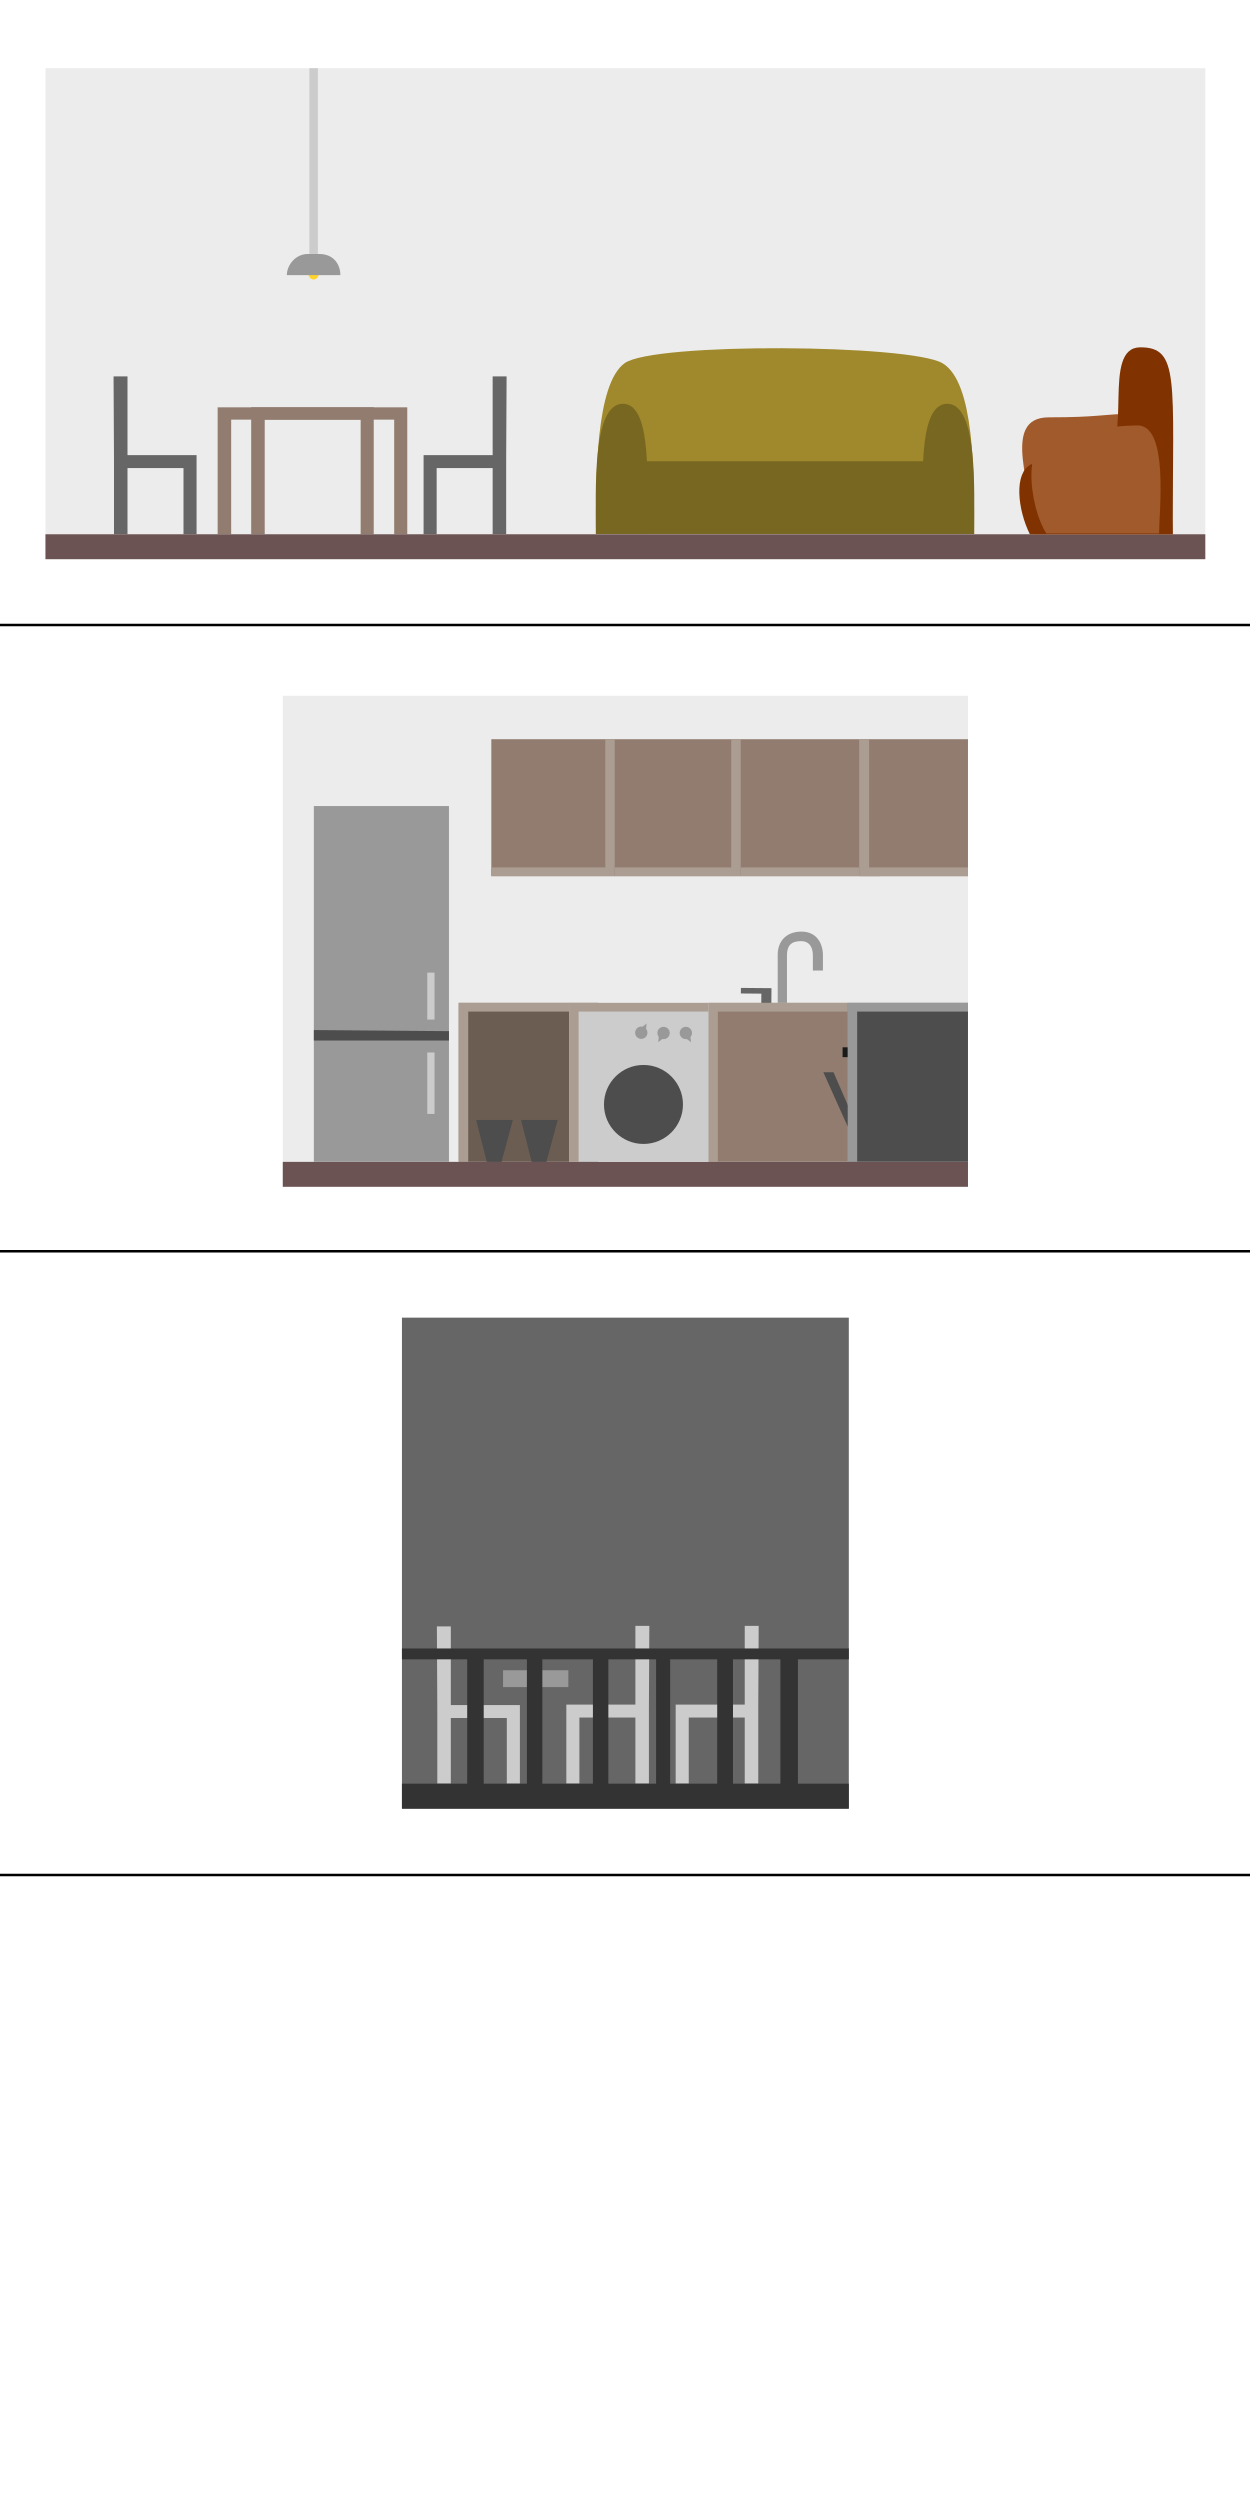
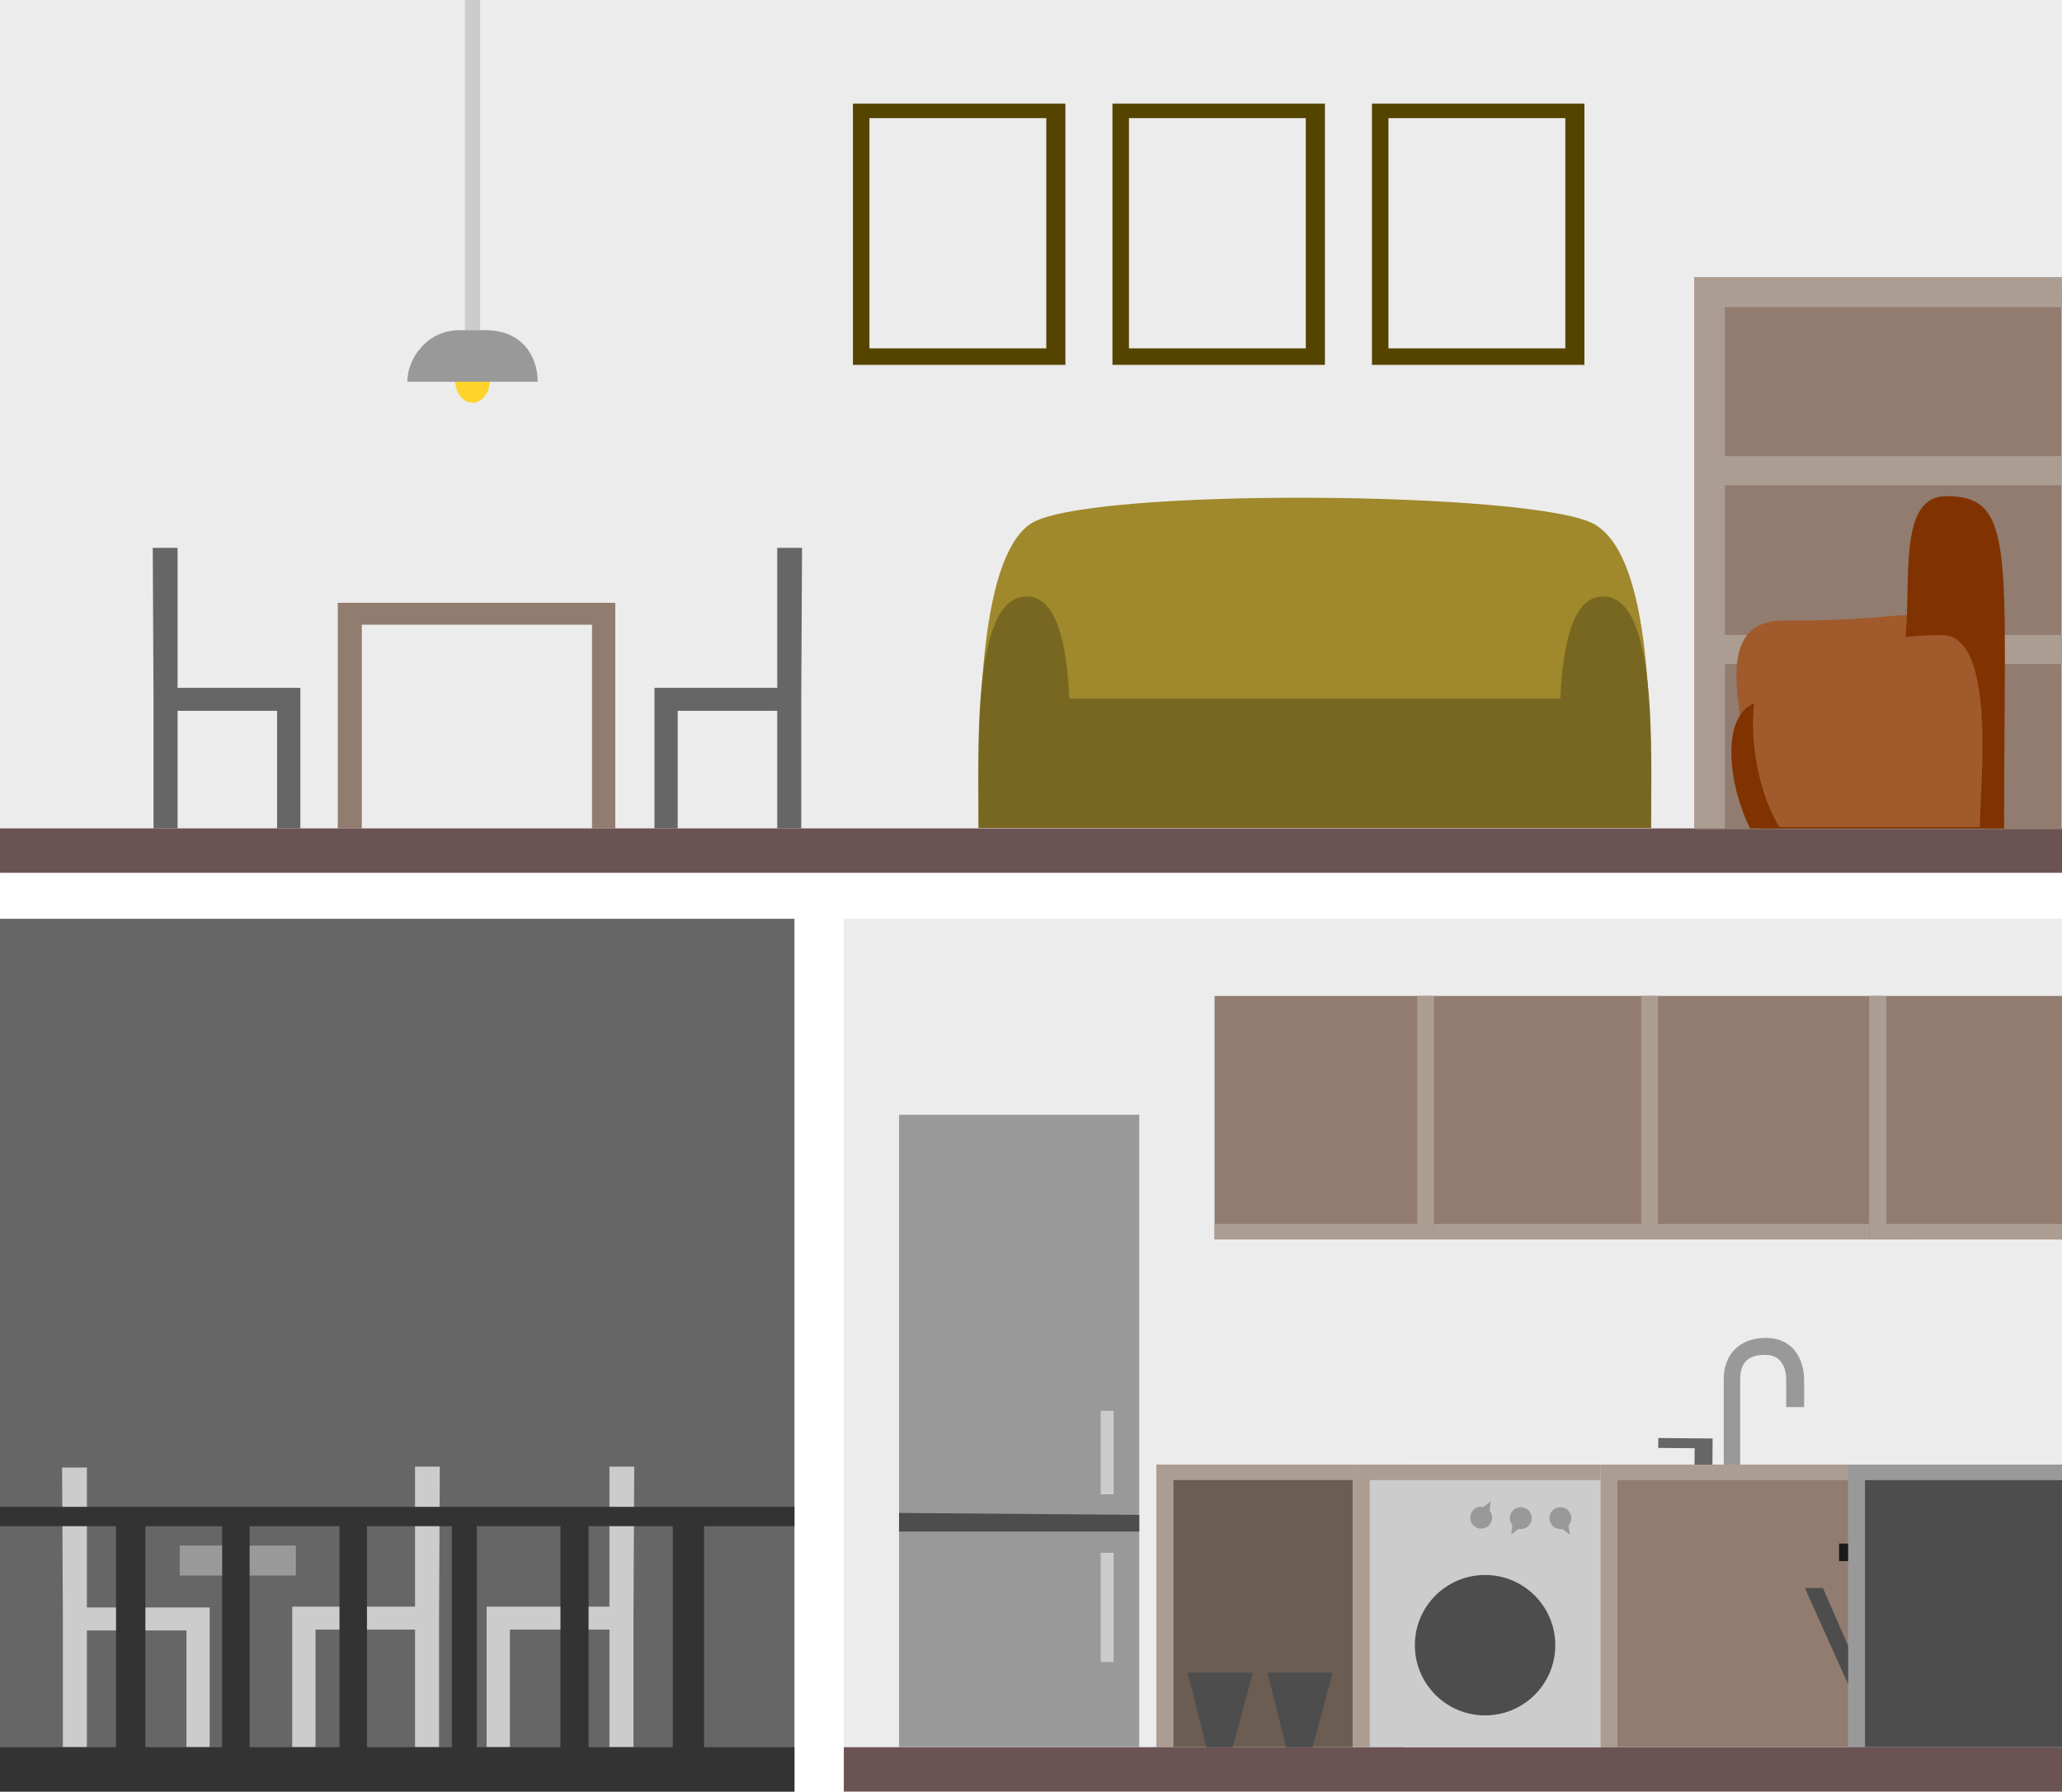
- <svg xmlns="http://www.w3.org/2000/svg" width="500" height="1000" viewBox="0 0 132.292 264.583" version="1.1" id="svg8">
+ <svg xmlns="http://www.w3.org/2000/svg" width="463.933" height="403.157" viewBox="0 0 122.749 106.669" version="1.1" id="svg8">
  <defs id="defs2" />
-   <g id="layer2" style="display:inline" />
-   <g id="layer1" transform="translate(0,8.3923342e-6)">
+   <g id="layer2" style="display:inline" transform="translate(-3.4144,-7.217529)" />
+   <g id="layer1" transform="translate(-3.4144,-7.217521)">
    <g transform="matrix(1.152466,0,0,1.152466,-78.9707,3.326696)" id="g1691-94-2" />
-     <g id="g10082" transform="translate(-466.3366,49.78593)">
+     <g id="g10082" transform="translate(-505.4613,-27.74467)">
      <rect y="89.665" x="508.876" height="51.965" width="47.293" id="rect1325-0-3" style="display:inline;opacity:1;fill:#666666;fill-opacity:1;stroke:none;stroke-width:0.618;stroke-miterlimit:4;stroke-dasharray:none;stroke-opacity:1" transform="translate(0,-8.392334e-6)" />
      <path id="path1372-5-5-0-9" d="m 535.013,131.063 v 7.925 0 h -1.431 v -7.002 h -5.925 v 7.002 h -1.384 v -8.371 h 7.309 v -8.332 h 1.476 z" style="fill:#cccccc;fill-opacity:1;stroke:none;stroke-width:0.165px;stroke-linecap:butt;stroke-linejoin:miter;stroke-opacity:1" />
      <path id="path1372-5-5-0" d="m 512.618,131.116 v 7.872 0 h 1.431 v -6.95 h 5.925 v 6.95 h 1.384 v -8.318 h -7.309 v -8.332 h -1.476 z" style="fill:#cccccc;fill-opacity:1;stroke:none;stroke-width:0.165px;stroke-linecap:butt;stroke-linejoin:miter;stroke-opacity:1" />
      <path id="path1372-5-5-0-9-2" d="m 546.586,131.063 v 7.925 0 h -1.431 v -7.002 h -5.925 v 7.002 h -1.384 v -8.371 h 7.309 v -8.332 h 1.476 z" style="fill:#cccccc;fill-opacity:1;stroke:none;stroke-width:0.165px;stroke-linecap:butt;stroke-linejoin:miter;stroke-opacity:1" />
      <rect y="126.982" x="519.576" height="1.784" width="6.912" id="rect2433" style="opacity:1;fill:#999999;fill-opacity:1;stroke:none;stroke-width:0.846;stroke-miterlimit:4;stroke-dasharray:none;stroke-opacity:1" />
      <path id="path2410" d="m 508.876,124.678 v 1.152 h 6.907 l -2e-5,13.158 h -6.907 l 5e-5,2.643 h 47.293 l -5e-5,-2.643 h -5.383 l 2e-5,-13.158 h 5.383 v -1.152 z m 8.653,1.152 h 4.571 l -2e-5,13.158 h -4.571 z m 6.206,0 h 5.351 l -2e-5,13.158 h -5.351 z m 13.526,0 h 4.979 l -3e-5,13.158 h -4.979 z m -6.54,0 h 5.053 l -2e-5,13.158 h -5.053 z m 13.191,0 h 5.016 l -2e-5,13.158 h -5.016 z" style="fill:#333333;stroke:none;stroke-width:0.21px;stroke-linecap:butt;stroke-linejoin:miter;stroke-opacity:1" />
    </g>
-     <g id="g10123" transform="translate(-529.1799,-16.02698)">
+     <g id="g10123" transform="translate(-505.4613,-27.74467)">
      <rect y="89.665" x="559.107" height="51.965" width="72.518" id="rect1325" style="display:inline;opacity:1;fill:#ececec;fill-opacity:1;stroke:none;stroke-width:0.766;stroke-miterlimit:4;stroke-dasharray:none;stroke-opacity:1" transform="translate(0,-8.392334e-6)" />
      <path id="rect2435" d="m 559.107,138.988 h 72.518 l 3e-5,2.643 h -72.518 z" style="opacity:1;fill:#6c5353;fill-opacity:1;stroke:none;stroke-width:0.846;stroke-miterlimit:4;stroke-dasharray:none;stroke-opacity:1" />
      <path style="fill:#666666;fill-opacity:1;stroke:none;stroke-width:0.165px;stroke-linecap:butt;stroke-linejoin:miter;stroke-opacity:1" d="m 610.813,122.311 0.015,-1.702 -3.234,-0.029 -0.006,0.589 2.169,0.02 -0.01,1.113 z" id="path1454" />
      <path id="path1588" d="m 576.694,138.988 v -37.654 h -14.299 v 37.654 z" style="fill:#999999;fill-opacity:1;stroke:none;stroke-width:0.165px;stroke-linecap:butt;stroke-linejoin:miter;stroke-opacity:1" />
      <path id="rect1327-3-6-7-3" d="m 577.731,122.163 v 16.825 h 14.741 v -16.825 z" style="opacity:1;fill:#6c5d53;fill-opacity:1;stroke:none;stroke-width:0.665;stroke-miterlimit:4;stroke-dasharray:none;stroke-opacity:1" />
      <path id="rect1327-3-6" d="m 604.155,122.163 v 16.825 h 14.741 v -16.825 z" style="opacity:1;fill:#917c6f;fill-opacity:1;stroke:none;stroke-width:0.665;stroke-miterlimit:4;stroke-dasharray:none;stroke-opacity:1" />
      <path id="rect1333" d="m 618.354,126.865 h 1.085 v 1.043 h -1.085 z" style="opacity:1;fill:#1a1a1a;fill-opacity:1;stroke:none;stroke-width:0.665;stroke-miterlimit:4;stroke-dasharray:none;stroke-opacity:1" />
      <path id="rect1327-3" d="m 618.896,122.163 v 11.924 1.475 3.425 h 12.729 v -16.825 z" style="opacity:1;fill:#4d4d4d;fill-opacity:1;stroke:none;stroke-width:0.665;stroke-miterlimit:4;stroke-dasharray:none;stroke-opacity:1" />
      <path id="path1372" d="m 604.155,122.163 v 16.825 0 h 1.001 v -15.902 h 13.741 v -0.923 z" style="fill:#ac9d93;fill-opacity:1;stroke:none;stroke-width:0.165px;stroke-linecap:butt;stroke-linejoin:miter;stroke-opacity:1" />
      <path id="rect1327-3-6-7" d="m 589.414,122.163 v 16.825 h 14.741 v -16.825 z" style="opacity:1;fill:#cccccc;fill-opacity:1;stroke:none;stroke-width:0.665;stroke-miterlimit:4;stroke-dasharray:none;stroke-opacity:1" />
      <path id="path1372-5" d="m 589.414,122.163 v 16.825 0 h 1.001 v -15.902 h 13.741 v -0.923 z" style="fill:#ac9d93;fill-opacity:1;stroke:none;stroke-width:0.165px;stroke-linecap:butt;stroke-linejoin:miter;stroke-opacity:1" />
      <path id="path1372-5-5" d="m 577.731,122.163 v 16.825 0 h 1.001 v -15.902 h 10.683 v -0.923 z" style="fill:#ac9d93;stroke:none;stroke-width:0.165px;stroke-linecap:butt;stroke-linejoin:miter;stroke-opacity:1" />
      <path id="path1437" d="m 611.488,122.163 v -5.029 c -0.026,-1.489 0.903,-2.513 2.513,-2.513 1.61,0 2.273,1.255 2.273,2.511 v 1.609 h -1.067 v -1.624 c 0,-0.609 -0.217,-1.488 -1.25,-1.488 -1.034,0 -1.49,0.46 -1.49,1.49 v 5.043 z" style="fill:#999999;fill-opacity:1;stroke:none;stroke-width:0.165px;stroke-linecap:butt;stroke-linejoin:miter;stroke-opacity:1" />
      <path id="path1590" d="m 580.691,138.988 h 1.57 l 1.2,-4.437 h -3.886 z" style="fill:#4d4d4d;fill-opacity:1;stroke:none;stroke-width:0.165px;stroke-linecap:butt;stroke-linejoin:miter;stroke-opacity:1" />
      <path id="path1590-7" d="m 585.442,138.988 h 1.57 l 1.2,-4.437 h -3.886 z" style="fill:#4d4d4d;fill-opacity:1;stroke:none;stroke-width:0.165px;stroke-linecap:butt;stroke-linejoin:miter;stroke-opacity:1" />
      <path id="path1624" d="m 562.396,125.041 v 1.11 h 14.299 v -0.994 z" style="fill:#4d4d4d;fill-opacity:1;stroke:none;stroke-width:0.165px;stroke-linecap:butt;stroke-linejoin:miter;stroke-opacity:1" />
      <path id="path1624-6" d="m 574.399,118.962 v 4.969 h 0.769 v -4.969 z" style="fill:#cccccc;fill-opacity:1;stroke:none;stroke-width:0.165px;stroke-linecap:butt;stroke-linejoin:miter;stroke-opacity:1" />
      <path id="path1624-6-1" d="m 574.399,127.414 v 6.501 h 0.769 v -6.501 z" style="fill:#cccccc;fill-opacity:1;stroke:none;stroke-width:0.165px;stroke-linecap:butt;stroke-linejoin:miter;stroke-opacity:1" />
      <path id="rect1327-3-4" d="m 616.32,129.511 2.283,5.09 0.351,0.755 0.815,1.753 0.777,-0.361 -3.153,-7.237 z" style="opacity:1;fill:#4d4d4d;fill-opacity:1;stroke:none;stroke-width:0.13;stroke-miterlimit:4;stroke-dasharray:none;stroke-opacity:1" />
      <path id="path1372-6" d="m 618.896,122.163 v 16.825 0 h 1.001 v -15.902 h 11.728 v -0.923 z" style="fill:#999999;fill-opacity:1;stroke:none;stroke-width:0.165px;stroke-linecap:butt;stroke-linejoin:miter;stroke-opacity:1" />
      <path id="rect1327-3-6-7-9" d="M 594.242,108.752 V 94.26 h -13.064 v 14.492 z" style="opacity:1;fill:#917c6f;fill-opacity:1;stroke:none;stroke-width:0.665;stroke-miterlimit:4;stroke-dasharray:none;stroke-opacity:1" />
      <path id="path1372-5-4" d="m 594.242,108.752 v -14.492 0 h -1.001 v 13.569 h -12.063 v 0.923 z" style="fill:#ac9d93;fill-opacity:1;stroke:none;stroke-width:0.165px;stroke-linecap:butt;stroke-linejoin:miter;stroke-opacity:1" />
      <path id="rect1327-3-6-7-9-6" d="M 607.571,108.752 V 94.26 h -13.329 v 14.492 z" style="opacity:1;fill:#917c6f;fill-opacity:1;stroke:none;stroke-width:0.665;stroke-miterlimit:4;stroke-dasharray:none;stroke-opacity:1" />
      <path id="path1372-5-4-9" d="m 607.571,108.752 v -14.492 0 h -1.001 v 13.569 h -12.328 v 0.923 z" style="fill:#ac9d93;fill-opacity:1;stroke:none;stroke-width:0.165px;stroke-linecap:butt;stroke-linejoin:miter;stroke-opacity:1" />
      <path id="rect1327-3-6-7-9-2" d="M 620.164,108.752 V 94.26 h -12.593 v 14.492 z" style="opacity:1;fill:#917c6f;fill-opacity:1;stroke:none;stroke-width:0.665;stroke-miterlimit:4;stroke-dasharray:none;stroke-opacity:1" />
      <path id="path1372-5-4-2" d="m 622.312,108.752 v -0.923 h -14.741 v 0.923 z" style="fill:#ac9d93;fill-opacity:1;stroke:none;stroke-width:0.165px;stroke-linecap:butt;stroke-linejoin:miter;stroke-opacity:1" />
      <path id="rect1327-3-6-7-9-7" d="M 620.164,108.752 V 94.26 h 11.46 v 14.492 z" style="opacity:1;fill:#917c6f;fill-opacity:1;stroke:none;stroke-width:0.665;stroke-miterlimit:4;stroke-dasharray:none;stroke-opacity:1" />
      <path id="path1372-5-4-5" d="m 620.164,108.752 v -14.492 0 h 1.001 v 13.569 h 10.46 v 0.923 z" style="fill:#ac9d93;fill-opacity:1;stroke:none;stroke-width:0.165px;stroke-linecap:butt;stroke-linejoin:miter;stroke-opacity:1" />
      <circle r="4.18" cy="132.915" cx="597.281" id="path9990" style="opacity:1;fill:#4d4d4d;fill-opacity:1;stroke:none;stroke-width:1.065;stroke-miterlimit:4;stroke-dasharray:none;stroke-opacity:1" />
      <g style="fill:#999999;fill-opacity:1" transform="rotate(-150.8863,598.6445,125.0216)" id="g10019">
        <circle style="opacity:1;fill:#999999;fill-opacity:1;stroke:none;stroke-width:1.065;stroke-miterlimit:4;stroke-dasharray:none;stroke-opacity:1" id="path9994" cx="597.818" cy="125.105" r="0.653" />
        <path style="fill:#999999;fill-opacity:1;stroke:none;stroke-width:0.265px;stroke-linecap:butt;stroke-linejoin:miter;stroke-opacity:1" d="m 597.63,124.48 0.209,-0.507 0.218,0.525 -0.199,0.487 z" id="path9996" />
      </g>
      <g style="fill:#999999;fill-opacity:1" transform="rotate(29.11371,597.0153,123.7339)" id="g10019-0">
        <circle style="opacity:1;fill:#999999;fill-opacity:1;stroke:none;stroke-width:1.065;stroke-miterlimit:4;stroke-dasharray:none;stroke-opacity:1" id="path9994-4" cx="597.818" cy="125.105" r="0.653" />
        <path style="fill:#999999;fill-opacity:1;stroke:none;stroke-width:0.265px;stroke-linecap:butt;stroke-linejoin:miter;stroke-opacity:1" d="m 597.63,124.48 0.209,-0.507 0.218,0.525 -0.199,0.487 z" id="path9996-8" />
      </g>
      <g style="fill:#999999;fill-opacity:1" transform="rotate(149.1137,599.7577,125.7728)" id="g10019-04">
        <circle style="opacity:1;fill:#999999;fill-opacity:1;stroke:none;stroke-width:1.065;stroke-miterlimit:4;stroke-dasharray:none;stroke-opacity:1" id="path9994-2" cx="597.818" cy="125.105" r="0.653" />
        <path style="fill:#999999;fill-opacity:1;stroke:none;stroke-width:0.265px;stroke-linecap:butt;stroke-linejoin:miter;stroke-opacity:1" d="m 597.63,124.48 0.209,-0.507 0.218,0.525 -0.199,0.487 z" id="path9996-9" />
      </g>
    </g>
-     <g id="g10073" transform="translate(-504.0643,-27.6544)">
+     <g id="g10073" transform="translate(-505.4613,-27.6544)">
      <rect y="34.872" x="508.876" height="51.965" width="122.749" id="rect1325-0" style="display:inline;opacity:1;fill:#ececec;fill-opacity:1;stroke:none;stroke-width:0.996;stroke-miterlimit:4;stroke-dasharray:none;stroke-opacity:1" transform="translate(0,-8.392334e-6)" />
-       <path id="path1372-5-5-0-9-1-0" d="m 516.128,76.269 v 7.925 0 h 1.431 v -7.002 h 5.925 v 7.002 h 1.384 v -8.371 h -7.309 v -8.332 h -1.476 z" style="display:inline;fill:#666666;fill-opacity:1;stroke:none;stroke-width:0.165px;stroke-linecap:butt;stroke-linejoin:miter;stroke-opacity:1" transform="translate(0,-8.392334e-6)" />
-       <path id="path1372-5-5-0-9-1-4" d="m 557.634,76.269 v 7.925 0 h -1.431 v -7.002 h -5.925 v 7.002 h -1.384 v -8.371 h 7.309 v -8.332 h 1.476 z" style="display:inline;fill:#666666;fill-opacity:1;stroke:none;stroke-width:0.165px;stroke-linecap:butt;stroke-linejoin:miter;stroke-opacity:1" transform="translate(0,-8.392334e-6)" />
-       <path id="path1372-5-5-0-9-1-0-2" d="m 527.099,70.763 v 13.431 0 h 1.431 V 72.066 h 13.703 v 12.128 h 1.384 v -13.431 z" style="display:inline;fill:#917c6f;fill-opacity:1;stroke:none;stroke-width:0.165px;stroke-linecap:butt;stroke-linejoin:miter;stroke-opacity:1" transform="translate(0,-8.392334e-6)" />
-       <path id="path1372-5-5-0-9-1-0-2-2" d="m 530.649,70.763 v 13.431 0 h 1.431 V 72.066 h 13.703 v 12.128 h 1.384 v -13.431 z" style="display:inline;fill:#917c6f;fill-opacity:1;stroke:none;stroke-width:0.165px;stroke-linecap:butt;stroke-linejoin:miter;stroke-opacity:1" transform="translate(0,-8.392334e-6)" />
-       <path id="path10159" d="m 536.804,34.872 v 19.661 h 0.901 V 34.872 Z" style="display:inline;fill:#cccccc;fill-opacity:1;stroke:none;stroke-width:0.265px;stroke-linecap:butt;stroke-linejoin:miter;stroke-opacity:1" transform="translate(0,-8.392334e-6)" />
-       <path id="path10163" d="m 537.834,56.494 c 0,0.412 -0.259,0.746 -0.579,0.746 -0.32,-5e-6 -0.579,-0.334 -0.579,-0.746 0,-0.412 0.259,-0.746 0.579,-0.746 0.32,-2e-6 0.579,0.334 0.579,0.746 z" style="display:inline;opacity:1;fill:#ffd42a;fill-opacity:1;stroke:none;stroke-width:1.065;stroke-miterlimit:4;stroke-dasharray:none;stroke-opacity:1" transform="translate(0,-8.392334e-6)" />
-       <path id="path10161" d="m 536.66,54.533 c -1.34,0 -2.239,1.193 -2.239,2.239 h 5.666 c 0,-1.134 -0.703,-2.239 -2.249,-2.239 z" style="display:inline;fill:#999999;fill-opacity:1;stroke:none;stroke-width:0.265px;stroke-linecap:butt;stroke-linejoin:miter;stroke-opacity:1" transform="translate(0,-8.392334e-6)" />
+       <path id="path1372-5-5-0-9-1-0" d="m 518.014,76.269 v 7.925 0 h 1.431 v -7.002 h 5.925 v 7.002 h 1.384 v -8.371 h -7.309 v -8.332 h -1.476 z" style="display:inline;fill:#666666;fill-opacity:1;stroke:none;stroke-width:0.165px;stroke-linecap:butt;stroke-linejoin:miter;stroke-opacity:1" />
+       <path id="path1372-5-5-0-9-1-4" d="m 556.575,76.269 v 7.925 0 h -1.431 v -7.002 h -5.925 v 7.002 h -1.384 v -8.371 h 7.309 v -8.332 h 1.476 z" style="display:inline;fill:#666666;fill-opacity:1;stroke:none;stroke-width:0.165px;stroke-linecap:butt;stroke-linejoin:miter;stroke-opacity:1" />
+       <path id="path1372-5-5-0-9-1-0-2" d="m 528.984,70.763 v 13.431 0 h 1.431 V 72.066 h 13.703 v 12.128 h 1.384 v -13.431 z" style="display:inline;fill:#917c6f;fill-opacity:1;stroke:none;stroke-width:0.165px;stroke-linecap:butt;stroke-linejoin:miter;stroke-opacity:1" />
+       <path id="path10159" d="m 536.554,34.872 v 19.661 h 0.901 V 34.872 Z" style="display:inline;fill:#cccccc;fill-opacity:1;stroke:none;stroke-width:0.265px;stroke-linecap:butt;stroke-linejoin:miter;stroke-opacity:1" />
+       <path id="path10163" d="m 538.034,57.523 c 0,0.733 -0.461,1.326 -1.03,1.326 -0.569,-8e-6 -1.03,-0.594 -1.03,-1.326 0,-0.733 0.461,-1.326 1.03,-1.326 0.569,-3e-6 1.03,0.594 1.03,1.326 z" style="display:inline;opacity:1;fill:#ffd42a;fill-opacity:1;stroke:none;stroke-width:1.893;stroke-miterlimit:4;stroke-dasharray:none;stroke-opacity:1" />
+       <path id="path10161" d="m 536.191,54.533 c -1.835,0 -3.066,1.634 -3.066,3.066 h 7.759 c 0,-1.553 -0.963,-3.066 -3.079,-3.066 z" style="display:inline;fill:#999999;fill-opacity:1;stroke:none;stroke-width:0.362px;stroke-linecap:butt;stroke-linejoin:miter;stroke-opacity:1" />
      <path id="rect2435-5" d="m 508.876,84.194 h 122.749 l 2e-5,2.643 H 508.876 Z" style="opacity:1;fill:#6c5353;fill-opacity:1;stroke:none;stroke-width:1.101;stroke-miterlimit:4;stroke-dasharray:none;stroke-opacity:1" />
      <path id="rect1327-3-6-7-3-4" d="m 570.177,66.088 c -3.087,2.221 -3.048,12.057 -3.048,18.079 h 40.031 c 0,-6.355 0.07,-16.087 -3.363,-18.079 -3.434,-1.993 -30.533,-2.221 -33.62,0 z" style="opacity:1;fill:#a0892c;fill-opacity:1;stroke:none;stroke-width:0.665;stroke-miterlimit:4;stroke-dasharray:none;stroke-opacity:1" />
      <path id="rect2487" d="m 571.294,76.467 h 32.122 V 84.168 h -32.122 z" style="opacity:1;fill:#786721;fill-opacity:1;stroke:none;stroke-width:0.846;stroke-miterlimit:4;stroke-dasharray:none;stroke-opacity:1" />
      <path id="path2470-0" d="m 607.161,84.168 c 0,-4.639 0.415,-13.782 -2.855,-13.782 -3.27,0 -2.523,9.137 -2.527,13.782 z" style="fill:#786721;fill-opacity:1;stroke:none;stroke-width:0.21px;stroke-linecap:butt;stroke-linejoin:miter;stroke-opacity:1" />
      <path id="path2470-0-5" d="m 567.13,84.168 c 0,-4.639 -0.415,-13.782 2.855,-13.782 3.27,0 2.523,9.137 2.527,13.782 z" style="fill:#786721;fill-opacity:1;stroke:none;stroke-width:0.21px;stroke-linecap:butt;stroke-linejoin:miter;stroke-opacity:1" />
+       <path id="rect1327-3-6-7-9-3" d="M 631.603,84.246 V 51.371 h -21.863 v 32.876 z" style="opacity:1;fill:#917c6f;fill-opacity:1;stroke:none;stroke-width:1.296;stroke-miterlimit:4;stroke-dasharray:none;stroke-opacity:1" />
+       <path style="fill:#ac9d93;fill-opacity:1;stroke:none;stroke-width:1px;stroke-linecap:butt;stroke-linejoin:miter;stroke-opacity:1" d="M 381.221 62.357 L 381.221 186.414 L 388.092 186.414 L 388.092 149.418 L 463.934 149.418 L 463.934 142.885 L 388.092 142.885 L 388.092 109.193 L 463.852 109.193 L 463.852 102.66 L 388.092 102.66 L 388.092 69.107 L 463.934 69.107 L 463.852 62.357 L 381.221 62.357 z " transform="matrix(0.2645833,0,0,0.2645833,508.8757,34.87192)" id="path935-5" />
      <path id="path2470-0-0" d="m 628.178,84.194 c 0,-2.32 -0.78,-12.856 -4.164,-12.774 -3.384,0.081 -3.726,0.402 -8.949,0.402 -5.223,0 -1.589,7.726 -1.599,12.372 z" style="fill:#a05a2c;fill-opacity:1;stroke:none;stroke-width:0.358px;stroke-linecap:butt;stroke-linejoin:miter;stroke-opacity:1" />
      <path id="path2470-0-58" d="m 628.178,84.194 c 0,-16.401 0.728,-19.782 -3.43,-19.782 -4.158,0 -0.68,10.154 -3.979,11.832 -2.663,1.183 -6.819,0.188 -7.567,0.547 -1.86,0.891 -1.449,4.771 -0.146,7.403 h 7.398 z" style="fill:#803300;fill-opacity:1;stroke:none;stroke-width:0.302px;stroke-linecap:butt;stroke-linejoin:miter;stroke-opacity:1" />
      <path id="path2470-0-0-6" d="m 626.734,84.116 c 0,-2.32 1.067,-11.52 -2.317,-11.439 -3.384,0.081 -2.311,0.402 -7.535,0.402 -5.224,2.19e-4 -3.82,8.454 -2.071,11.036 z" style="fill:#a05a2c;fill-opacity:1;stroke:none;stroke-width:0.358px;stroke-linecap:butt;stroke-linejoin:miter;stroke-opacity:1" />
+       <path style="fill:#554400;stroke:none;stroke-width:0.265px;stroke-linecap:butt;stroke-linejoin:miter;stroke-opacity:1" d="m 559.65,41.041 v 15.555 h 12.648 V 41.041 Z m 0.982,0.864 h 10.528 v 13.709 H 560.632 Z" id="path953" />
+       <path style="fill:#554400;stroke:none;stroke-width:0.265px;stroke-linecap:butt;stroke-linejoin:miter;stroke-opacity:1" d="m 575.099,41.041 v 15.555 h 12.648 V 41.041 Z m 0.982,0.864 h 10.528 v 13.709 H 576.081 Z" id="path953-5" />
+       <path style="fill:#554400;stroke:none;stroke-width:0.265px;stroke-linecap:butt;stroke-linejoin:miter;stroke-opacity:1" d="m 590.547,41.041 v 15.555 h 12.648 V 41.041 Z m 0.982,0.864 h 10.528 v 13.709 H 591.529 Z" id="path953-5-6" />
    </g>
-     <path style="fill:none;stroke:#000000;stroke-width:0.265px;stroke-linecap:butt;stroke-linejoin:miter;stroke-opacity:1" d="M 7.7486038e-7,66.146 132.292,66.146" id="path10125" />
-     <path style="fill:none;stroke:#000000;stroke-width:0.265px;stroke-linecap:butt;stroke-linejoin:miter;stroke-opacity:1" d="M 1.6513252e-6,132.424 H 132.292" id="path10125-8" />
-     <path style="fill:none;stroke:#000000;stroke-width:0.265px;stroke-linecap:butt;stroke-linejoin:miter;stroke-opacity:1" d="M 2.1513252e-6,198.438 H 132.292" id="path10125-8-7" />
  </g>
</svg>
